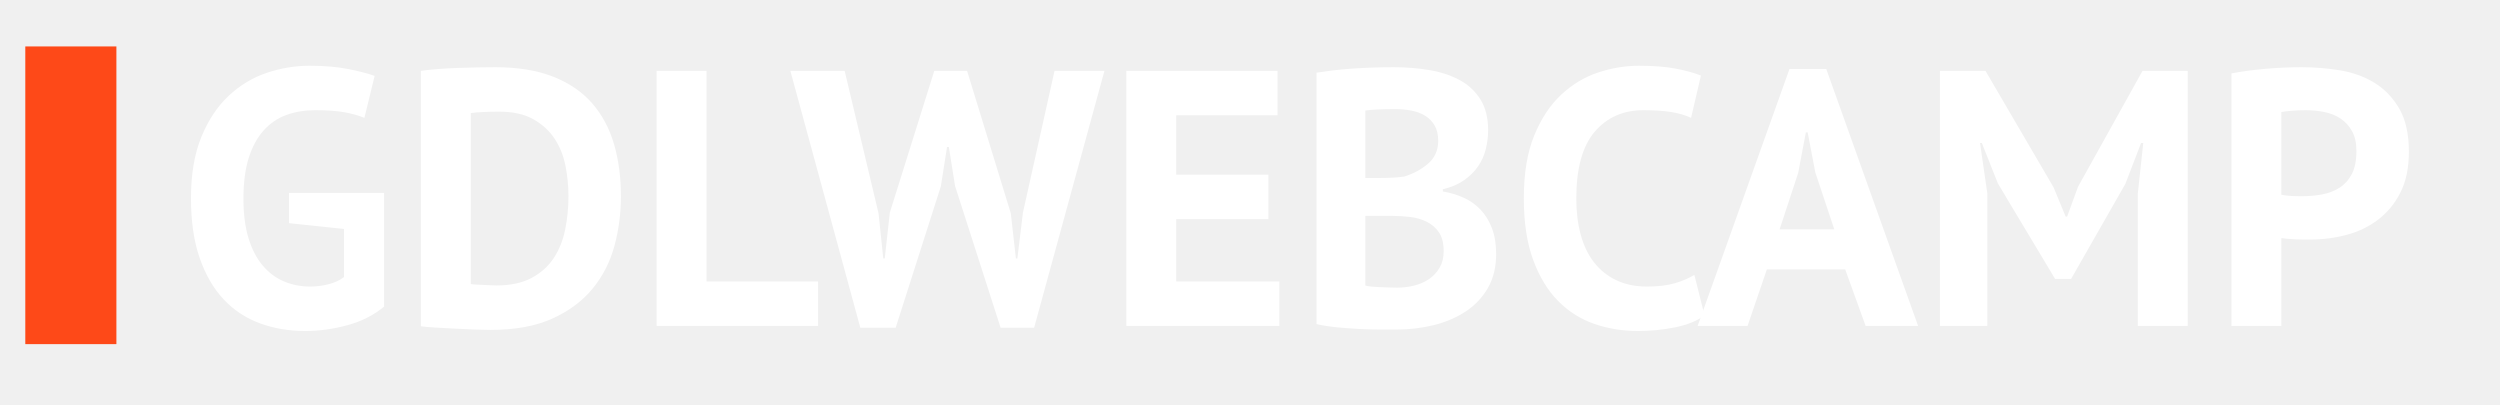
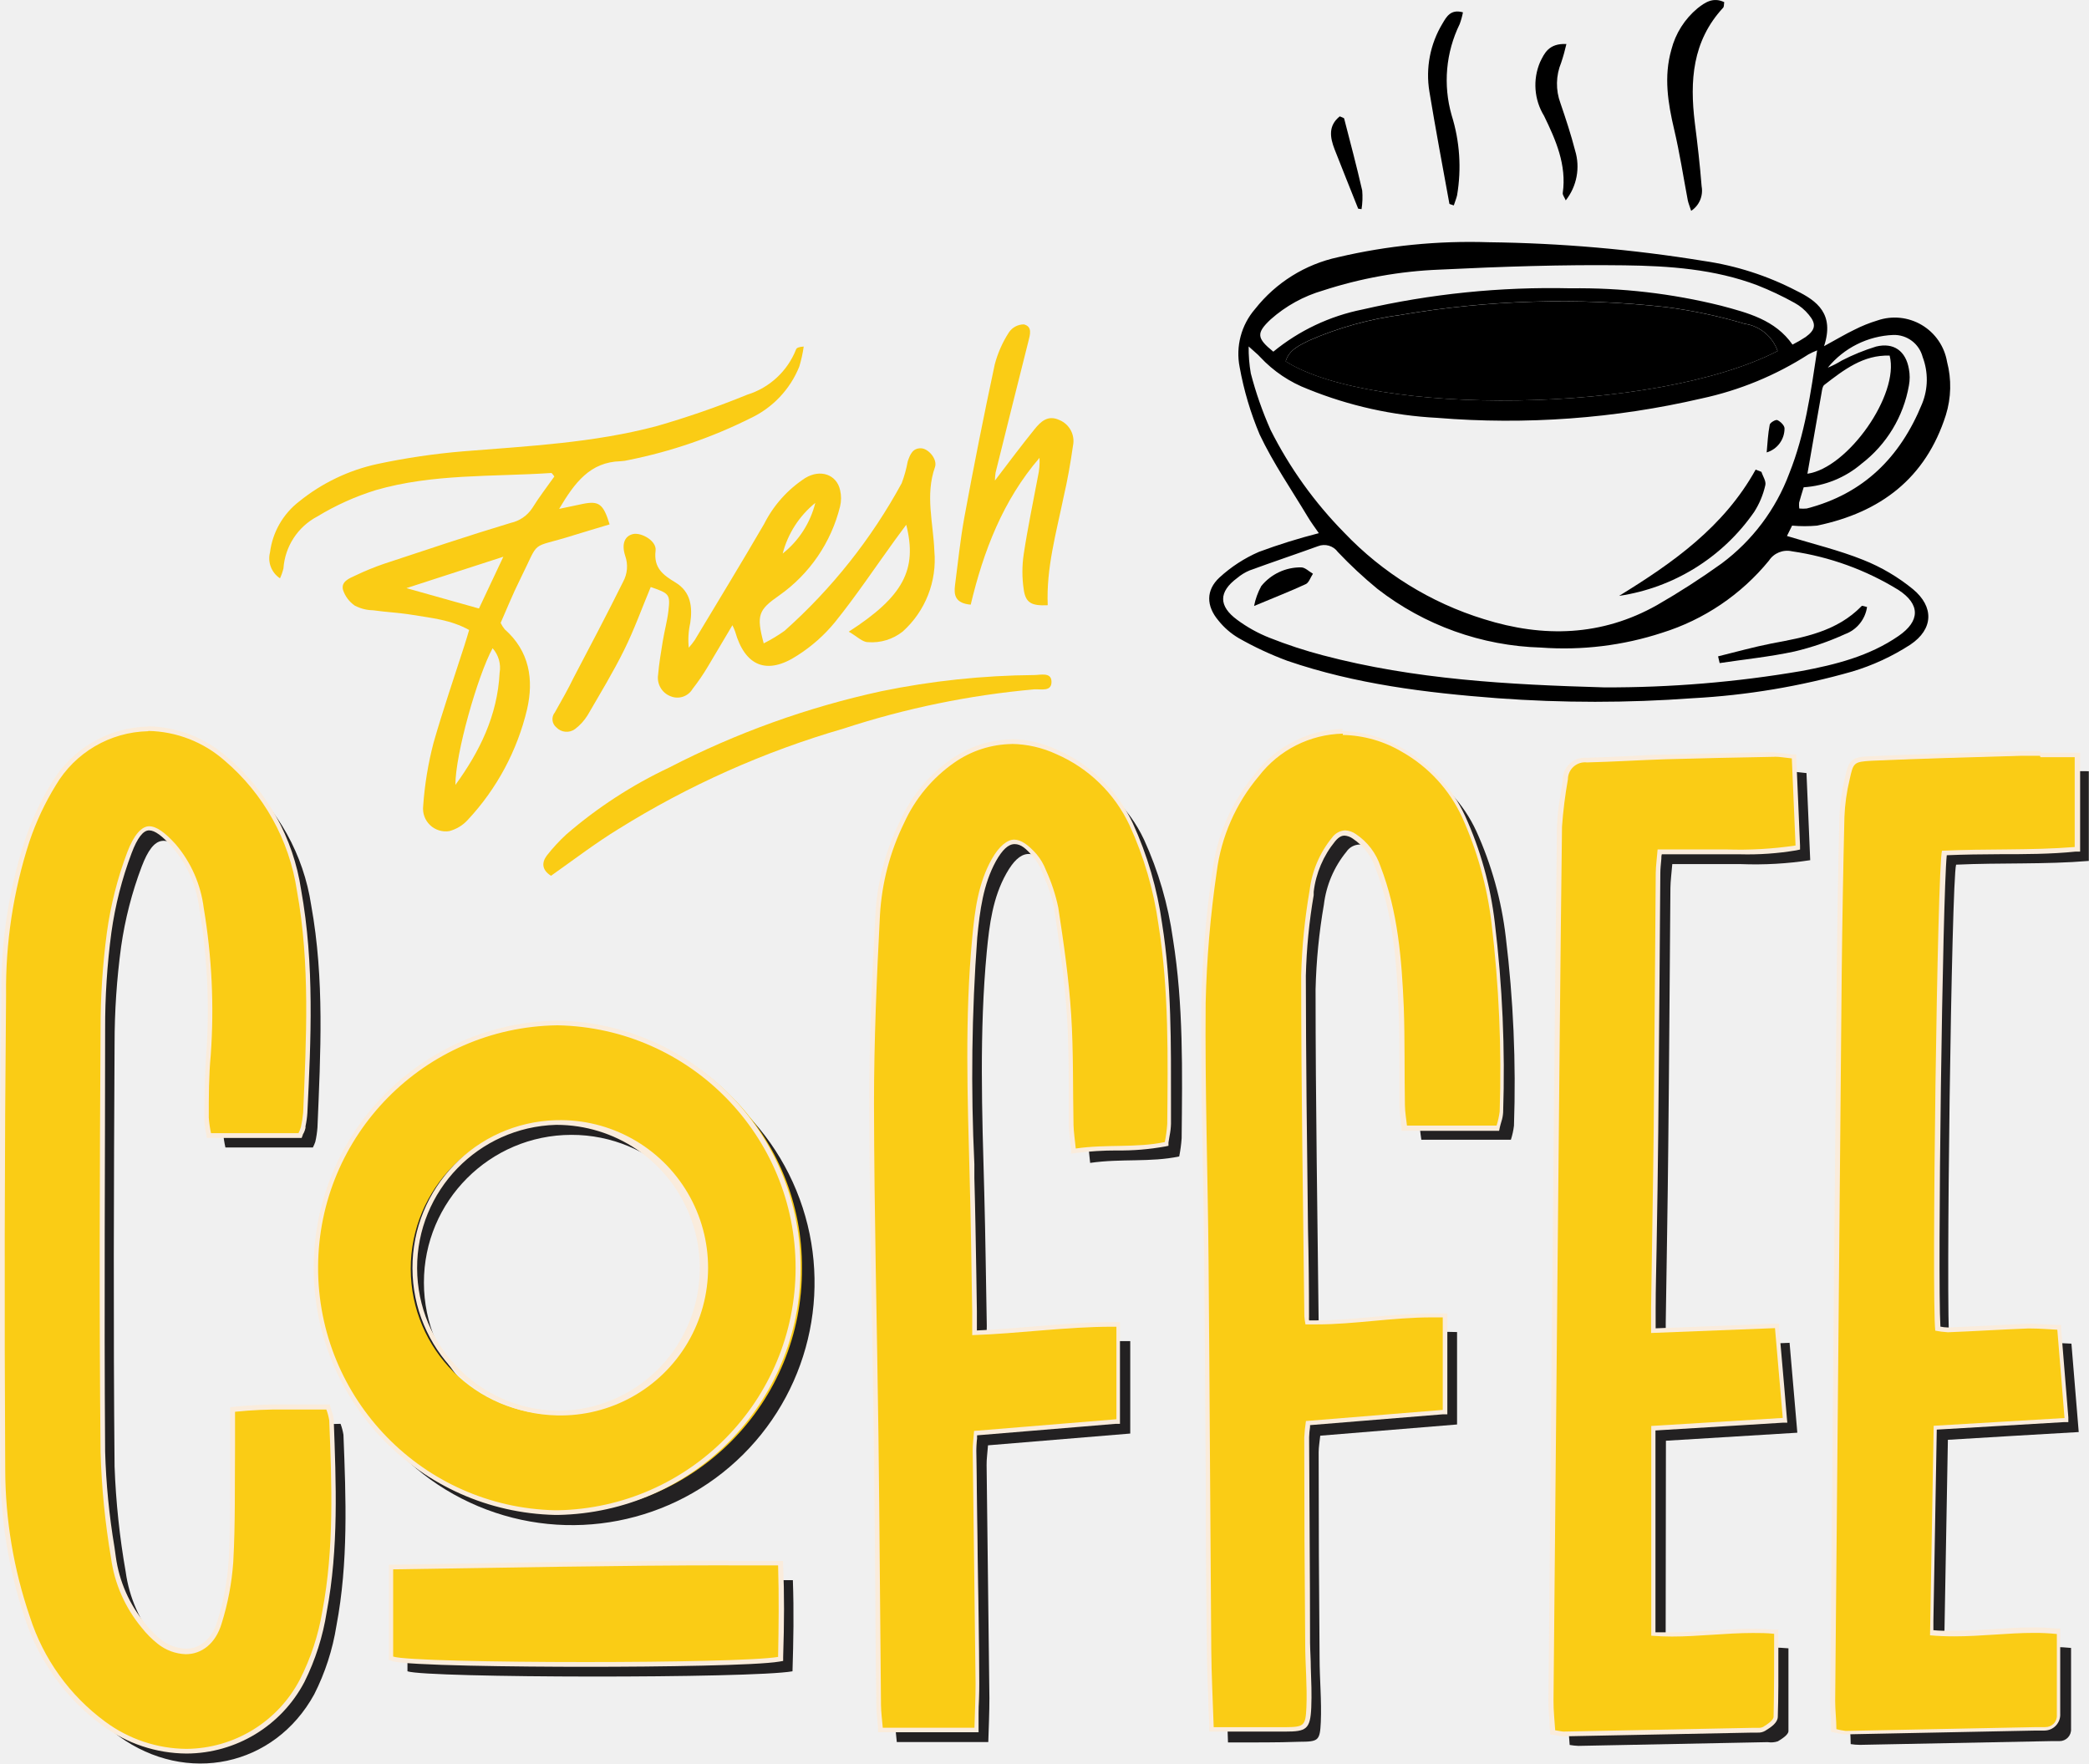
- <svg xmlns="http://www.w3.org/2000/svg" version="1.1" id="Capa_1" x="0px" y="0px" width="494px" height="80px" viewBox="0 0 494 80" enable-background="new 0 0 494 80" xml:space="preserve">
-   <rect x="35" y="14" fill="none" width="585" height="71" />
-   <g enable-background="new    ">
-     <path fill="#FFFFFF" d="M57.104,38.119h18.792v22.464c-2.016,1.682-4.428,2.905-7.236,3.673c-2.808,0.767-5.58,1.151-8.316,1.151   c-3.217,0-6.205-0.504-8.964-1.512c-2.761-1.008-5.148-2.58-7.164-4.716c-2.016-2.136-3.6-4.86-4.752-8.172   c-1.152-3.312-1.728-7.248-1.728-11.809c0-4.752,0.684-8.795,2.052-12.132c1.368-3.336,3.168-6.048,5.4-8.136   s4.74-3.601,7.524-4.536c2.783-0.937,5.616-1.404,8.496-1.404s5.411,0.216,7.596,0.648c2.184,0.432,3.924,0.889,5.22,1.368   l-2.016,8.279c-1.2-0.479-2.544-0.852-4.032-1.115c-1.488-0.264-3.384-0.396-5.688-0.396c-2.064,0-3.96,0.312-5.688,0.936   c-1.728,0.625-3.229,1.646-4.5,3.061c-1.272,1.416-2.257,3.229-2.952,5.436c-0.696,2.209-1.044,4.896-1.044,8.064   c0,3.024,0.335,5.628,1.008,7.812c0.672,2.186,1.608,3.985,2.808,5.4c1.199,1.416,2.604,2.46,4.212,3.132   c1.608,0.673,3.323,1.008,5.148,1.008c1.248,0,2.472-0.155,3.672-0.468c1.199-0.312,2.207-0.779,3.024-1.404v-9.504l-10.872-1.151   V38.119z" />
-     <path fill="#FFFFFF" d="M83.167,13.999c1.008-0.144,2.148-0.263,3.42-0.359c1.271-0.096,2.58-0.168,3.924-0.216   c1.343-0.048,2.651-0.084,3.924-0.108c1.271-0.023,2.412-0.036,3.42-0.036c4.464,0,8.28,0.624,11.448,1.872   c3.168,1.249,5.735,3,7.704,5.256c1.967,2.257,3.407,4.944,4.32,8.064c0.911,3.12,1.368,6.552,1.368,10.296   c0,3.408-0.432,6.696-1.296,9.864c-0.864,3.168-2.304,5.976-4.32,8.424c-2.016,2.447-4.668,4.416-7.956,5.903   c-3.288,1.487-7.356,2.232-12.204,2.232c-0.768,0-1.789-0.024-3.06-0.072c-1.272-0.048-2.592-0.107-3.96-0.18   c-1.368-0.072-2.676-0.144-3.924-0.216c-1.249-0.072-2.185-0.156-2.808-0.252V13.999z M98.647,22.063   c-1.056,0-2.124,0.024-3.204,0.072c-1.08,0.048-1.885,0.12-2.412,0.216v33.768c0.191,0.049,0.515,0.085,0.972,0.108   c0.456,0.024,0.947,0.048,1.476,0.072c0.528,0.024,1.032,0.048,1.512,0.071c0.479,0.025,0.839,0.036,1.08,0.036   c2.783,0,5.1-0.491,6.948-1.476c1.847-0.983,3.312-2.292,4.392-3.924s1.836-3.516,2.268-5.652c0.432-2.136,0.648-4.331,0.648-6.588   c0-1.968-0.192-3.948-0.576-5.94c-0.385-1.991-1.092-3.779-2.124-5.363c-1.033-1.584-2.437-2.881-4.212-3.889   C103.639,22.567,101.384,22.063,98.647,22.063z" />
-     <path fill="#FFFFFF" d="M161.646,64.399H129.75v-50.4h9.864v41.616h22.032V64.399z" />
-     <path fill="#FFFFFF" d="M173.599,42.151l0.936,8.928h0.288l1.008-9.071l8.784-28.009h6.48l8.64,28.152l1.008,8.928h0.288   l1.102-9.071l6.243-28.009h9.864L204.343,64.76h-6.624l-9-28.009l-1.224-7.703h-0.36l-1.224,7.775l-8.928,27.937h-6.984   l-13.824-50.761h10.728L173.599,42.151z" />
-     <path fill="#FFFFFF" d="M222.559,13.999h29.881v8.784h-20.017V34.52h18.216v8.784h-18.216v12.312h20.376v8.784h-30.24V13.999z" />
-     <path fill="#FFFFFF" d="M294.054,25.735c0,1.249-0.155,2.496-0.466,3.744c-0.311,1.249-0.823,2.389-1.539,3.42   c-0.715,1.033-1.646,1.944-2.791,2.736c-1.145,0.792-2.529,1.38-4.151,1.764v0.432c1.433,0.241,2.794,0.648,4.083,1.225   s2.412,1.368,3.367,2.376s1.707,2.231,2.256,3.672c0.55,1.439,0.825,3.145,0.825,5.112c0,2.592-0.552,4.836-1.655,6.731   c-1.105,1.896-2.582,3.445-4.429,4.645c-1.849,1.2-3.948,2.088-6.3,2.664c-2.353,0.575-4.777,0.863-7.271,0.863   c-0.817,0-1.861,0-3.133,0s-2.641-0.036-4.104-0.107c-1.465-0.072-2.952-0.181-4.465-0.324c-1.512-0.145-2.893-0.36-4.14-0.648   v-49.68c0.911-0.144,1.956-0.288,3.132-0.432c1.176-0.145,2.436-0.264,3.78-0.36c1.343-0.096,2.724-0.168,4.14-0.216   s2.82-0.072,4.213-0.072c2.351,0,4.644,0.18,6.875,0.54c2.232,0.36,4.224,0.997,5.977,1.908c1.752,0.912,3.156,2.185,4.212,3.815   C293.525,21.176,294.054,23.24,294.054,25.735z M272.958,35.167c0.671,0,1.451-0.023,2.34-0.07c0.888-0.048,1.62-0.119,2.196-0.214   c1.823-0.569,3.395-1.424,4.716-2.565c1.319-1.14,1.979-2.636,1.979-4.488c0-1.235-0.24-2.256-0.72-3.063   c-0.48-0.808-1.116-1.449-1.907-1.924c-0.793-0.475-1.693-0.807-2.701-0.997c-1.008-0.189-2.064-0.285-3.168-0.285   c-1.248,0-2.4,0.024-3.455,0.072c-1.057,0.047-1.873,0.118-2.449,0.212v13.323H272.958z M276.08,56.84   c1.179,0,2.322-0.143,3.429-0.428s2.085-0.725,2.935-1.318c0.848-0.595,1.53-1.343,2.049-2.246   c0.518-0.902,0.777-1.972,0.777-3.207c0-1.568-0.307-2.804-0.919-3.706c-0.613-0.902-1.414-1.603-2.404-2.103   c-0.989-0.499-2.097-0.82-3.321-0.963c-1.226-0.142-2.451-0.214-3.675-0.214h-5.161v13.757c0.236,0.096,0.613,0.166,1.131,0.214   c0.518,0.047,1.071,0.083,1.661,0.106c0.589,0.024,1.201,0.049,1.838,0.072S275.609,56.84,276.08,56.84z" />
-     <path fill="#FFFFFF" d="M336.821,62.336c-1.537,1.096-3.492,1.881-5.868,2.357c-2.376,0.476-4.812,0.714-7.309,0.714   c-3.023,0-5.893-0.468-8.604-1.404c-2.713-0.936-5.101-2.447-7.164-4.535c-2.064-2.088-3.708-4.8-4.932-8.137   c-1.225-3.335-1.836-7.38-1.836-12.132c0-4.943,0.684-9.083,2.052-12.42c1.368-3.336,3.144-6.023,5.328-8.063   c2.184-2.04,4.619-3.504,7.308-4.393c2.688-0.888,5.375-1.332,8.064-1.332c2.88,0,5.315,0.192,7.308,0.576   c1.991,0.385,3.636,0.841,4.933,1.368l-1.944,8.352c-1.104-0.527-2.412-0.911-3.925-1.151c-1.512-0.24-3.348-0.36-5.508-0.36   c-3.984,0-7.188,1.42-9.611,4.257c-2.425,2.839-3.637,7.239-3.637,13.203c0,2.598,0.289,4.967,0.864,7.106   c0.576,2.142,1.452,3.97,2.628,5.483c1.176,1.516,2.64,2.694,4.393,3.536c1.752,0.842,3.779,1.262,6.084,1.262   c2.16,0,3.983-0.216,5.472-0.647c1.487-0.433,2.783-0.983,3.888-1.656L336.821,62.336z" />
-     <path fill="#FFFFFF" d="M364.613,53.239h-15.48l-3.816,11.16h-9.863l18.145-50.76h7.271l18.145,50.76h-10.369L364.613,53.239z    M351.653,45.319h10.8l-3.744-11.231l-1.512-7.921h-0.36l-1.512,7.992L351.653,45.319z" />
-     <path fill="#FFFFFF" d="M422.429,38.264l1.08-10.008h-0.433l-3.096,8.063l-10.728,18.792h-3.169l-11.303-18.864l-3.168-7.991h-0.36   l1.44,9.936v26.208h-9.361v-50.4h9l13.465,23.04l2.376,5.761h0.288l2.16-5.904l12.744-22.896h8.928v50.4h-9.864V38.264z" />
-     <path fill="#FFFFFF" d="M440.932,14.503c2.016-0.383,4.235-0.684,6.66-0.899c2.423-0.216,4.835-0.324,7.235-0.324   c2.495,0,5.004,0.205,7.524,0.612c2.52,0.408,4.788,1.224,6.804,2.448c2.016,1.224,3.66,2.928,4.932,5.111   c1.271,2.185,1.908,5.029,1.908,8.532c0,3.168-0.552,5.845-1.656,8.028c-1.104,2.185-2.568,3.972-4.392,5.363   c-1.824,1.394-3.9,2.401-6.228,3.024c-2.329,0.624-4.741,0.936-7.236,0.936c-0.241,0-0.624,0-1.152,0s-1.08-0.011-1.655-0.035   c-0.576-0.024-1.142-0.06-1.692-0.108c-0.553-0.047-0.948-0.096-1.188-0.144v17.352h-9.863V14.503z M455.619,21.775   c-0.961,0-1.872,0.036-2.735,0.108c-0.864,0.071-1.561,0.156-2.089,0.252v16.344c0.191,0.048,0.479,0.097,0.864,0.144   c0.384,0.049,0.792,0.085,1.225,0.108c0.432,0.024,0.852,0.036,1.26,0.036c0.407,0,0.707,0,0.899,0c1.296,0,2.58-0.119,3.853-0.36   c1.271-0.239,2.412-0.684,3.42-1.332c1.008-0.647,1.812-1.548,2.412-2.7c0.6-1.151,0.899-2.664,0.899-4.535   c0-1.584-0.288-2.892-0.863-3.925c-0.576-1.031-1.332-1.859-2.269-2.483c-0.936-0.623-2.005-1.056-3.204-1.296   C458.091,21.896,456.867,21.775,455.619,21.775z" />
-   </g>
-   <rect x="5" y="9.175" fill="#FE4918" width="18" height="58.825" />
+ <svg xmlns="http://www.w3.org/2000/svg" id="OBJECTS" viewBox="0 0 223.53 188.67">
+   <defs>
+     <style>.cls-1{fill:#232122;}.cls-1,.cls-2,.cls-4{fill-rule:evenodd;}.cls-2{fill:#facc15;}.cls-3{fill:#faecdc;}</style>
+   </defs>
+   <path class="cls-1" d="M41.52,148.07H32.16a12,12,0,0,1-.25-1.66c0-2.23,0-4.46.21-6.68A65.91,65.91,0,0,0,31.37,124a12.87,12.87,0,0,0-3-6.81c-2.47-2.74-3.84-2.66-5.17.83A40.33,40.33,0,0,0,21,126.58,77.3,77.3,0,0,0,20.3,137c-.08,15.07-.14,30.14,0,45.21a82.55,82.55,0,0,0,1.19,11.27,14.78,14.78,0,0,0,3.28,7.45,10.43,10.43,0,0,0,1.72,1.73c2.78,2.07,5.82,1.17,6.82-2.17A28.64,28.64,0,0,0,34.52,194c.23-4.14.14-8.3.19-12.45,0-1.11,0-2.22,0-3.63,3.27-.39,6.49-.16,9.77-.28a6.23,6.23,0,0,1,.31,1.17c.27,6.83.53,13.67-.75,20.43a24.84,24.84,0,0,1-2.38,7.35c-4.26,7.75-13.68,9.69-20.88,4.49a22.56,22.56,0,0,1-8.06-11.21,49,49,0,0,1-2.58-15.76q-.17-25.38.09-50.77a51.08,51.08,0,0,1,2.5-16.45,28.71,28.71,0,0,1,2.81-6c4.25-6.63,12-7.69,18.07-2.63a22.65,22.65,0,0,1,7.73,13.9c1.43,7.89,1,15.82.67,23.76a10,10,0,0,1-.23,1.54A4.46,4.46,0,0,1,41.52,148.07Z" transform="translate(-8.04 -25.29)" />
+   <path class="cls-1" d="M139.44,211.73c-.09-3-.23-5.63-.25-8.28-.11-13.88-.17-27.76-.29-41.63-.09-9.2-.39-18.4-.31-27.59a114.44,114.44,0,0,1,1.17-13.95A19.86,19.86,0,0,1,144.27,110c4.15-4.92,9.81-5.9,15.38-2.71a15.46,15.46,0,0,1,6.36,6.93,38.11,38.11,0,0,1,3.15,11.31,130,130,0,0,1,.88,20.21,7.83,7.83,0,0,1-.33,1.5h-9.58a21.73,21.73,0,0,1-.23-2.19c-.05-3.49,0-7-.12-10.46-.21-5.12-.61-10.22-2.48-15.07a6.73,6.73,0,0,0-2.65-3.47,1.73,1.73,0,0,0-2.54.38,11,11,0,0,0-2.41,5.66,61.5,61.5,0,0,0-.89,9.07c0,12.16.21,24.33.34,36.5a8.34,8.34,0,0,0,.12.86c4.82.2,9.63-.88,14.68-.7v9.89l-14.64,1.2c-.06.63-.17,1.2-.17,1.77q0,11,.1,22c0,2.29.23,4.59.13,6.88-.09,2-.27,2.09-2.28,2.1C144.64,211.75,142.2,211.73,139.44,211.73Z" transform="translate(-8.04 -25.29)" />
+   <path class="cls-1" d="M113.6,169.69c5.25-.18,10.23-.95,15.38-.9v9.89l-15.22,1.26c-.06.83-.16,1.48-.15,2.12.09,8.32.21,16.62.3,24.94,0,1.53-.07,3.06-.12,4.69H104c-.07-.83-.19-1.62-.19-2.41-.1-9.57-.16-19.14-.28-28.72-.15-11.87-.45-23.74-.48-35.61,0-6.75.29-13.5.65-20.24a25.58,25.58,0,0,1,2.59-9.84,15.9,15.9,0,0,1,5.34-6.43,10.74,10.74,0,0,1,11-.91,15.46,15.46,0,0,1,7.82,7.59,38.36,38.36,0,0,1,3.1,10.64c1.13,7.07,1,14.2.93,21.33a15.89,15.89,0,0,1-.26,1.94c-3.08.65-6.2.21-9.53.69-.09-1-.21-1.75-.23-2.52-.09-3.94,0-7.88-.25-11.8s-.81-7.66-1.38-11.46a20.16,20.16,0,0,0-1.32-4,6.06,6.06,0,0,0-1-1.71c-1.91-2.24-3.32-2.08-4.78.51s-1.82,5.47-2.1,8.36c-.81,8.59-.51,17.19-.27,25.8.13,4.75.18,9.5.27,14.25C113.61,167.94,113.6,168.74,113.6,169.69Z" transform="translate(-8.04 -25.29)" />
+   <path class="cls-1" d="M186.27,201.86c4.41.36,8.75-.58,13.14-.2,0,3.11,0,6,0,8.86,0,.38-.68.82-1.13,1.09a2.28,2.28,0,0,1-1.09.09q-10.12.21-20.25.4A7.13,7.13,0,0,1,176,212c-.06-1-.19-2.1-.19-3.18q.22-25.15.48-50.31c.13-14.39.25-28.79.44-43.18a48.52,48.52,0,0,1,.62-5.06,1.83,1.83,0,0,1,2.05-1.82c2.82-.08,5.64-.26,8.45-.34q5.79-.16,11.58-.27c.57,0,1.15.1,1.91.17.13,3.11.26,6.11.4,9.32a39,39,0,0,1-7.4.42c-2.37,0-4.74,0-7.36,0-.08,1-.19,1.77-.2,2.55-.08,9.2-.13,18.4-.23,27.61-.06,6.3-.18,12.61-.27,18.92,0,.79,0,1.59,0,2.67l13.25-.53c.29,3.3.55,6.3.83,9.62l-14.06.86Z" transform="translate(-8.04 -25.29)" />
+   <path class="cls-1" d="M206.07,211.91c0-1-.13-2-.12-2.95q.35-39,.7-77.93.07-8.34.29-16.69a21.11,21.11,0,0,1,.55-4c.4-1.81.45-1.9,2.36-2,5.34-.23,10.68-.38,16-.53,1.83-.06,3.66,0,5.7,0v9.6c-4.67.39-9.47.18-14.2.4-.49,1.65-1.12,47.83-.71,51.36a9.06,9.06,0,0,0,1.41.17c2.82-.12,5.63-.3,8.45-.4,1,0,2,.07,3.19.12.27,3.21.51,6.21.78,9.46-4.75.27-9.23.54-14,.83-.14,7.48-.27,14.91-.4,22.41,4.72.45,9.13-.58,13.58-.14,0,3.06,0,5.86,0,8.66a1.23,1.23,0,0,1-1.24,1.31l-.89,0-20.47.4A6.78,6.78,0,0,1,206.07,211.91Z" transform="translate(-8.04 -25.29)" />
+   <path class="cls-1" d="M69.3,136.58a25.95,25.95,0,1,1-26,25.79A26,26,0,0,1,69.3,136.58ZM85,162.47A15.8,15.8,0,1,0,69.2,178.32,15.75,15.75,0,0,0,85,162.47Z" transform="translate(-8.04 -25.29)" />
+   <path class="cls-1" d="M92.84,204.12c-4.43.78-39.13.72-41.2,0v-9.34c13.76-.19,27.35-.51,41.24-.41C93,197.74,92.94,200.88,92.84,204.12Z" transform="translate(-8.04 -25.29)" />
+   <path class="cls-2" d="M28,212.67a15.11,15.11,0,0,1-8.85-2.95A22.85,22.85,0,0,1,11,198.38a49.28,49.28,0,0,1-2.6-15.83c-.1-16.33-.07-33.42.09-50.78A50.39,50.39,0,0,1,11,115.25a28.84,28.84,0,0,1,2.83-6.08,12.07,12.07,0,0,1,10.12-5.92,13,13,0,0,1,8.33,3.23,22.83,22.83,0,0,1,7.81,14c1.44,7.95,1.05,16,.67,23.82a9.13,9.13,0,0,1-.2,1.39l0,.18a2.15,2.15,0,0,1-.18.48l-.16.39H30.41l0-.21c0-.24-.08-.44-.12-.64a5.28,5.28,0,0,1-.13-1.07l0-1.31c0-1.77.05-3.59.19-5.38a66.15,66.15,0,0,0-.75-15.69,12.54,12.54,0,0,0-3-6.69c-1.14-1.26-2-1.85-2.65-1.85s-1.43.83-2.11,2.6a40.09,40.09,0,0,0-2.17,8.53,77.08,77.08,0,0,0-.67,10.4c-.08,13.63-.15,29.48,0,45.2a74.92,74.92,0,0,0,1,10.26l.15,1a14.51,14.51,0,0,0,3.22,7.32,10.32,10.32,0,0,0,1.68,1.69A4.87,4.87,0,0,0,27.92,202c1.67,0,3-1.16,3.59-3.1a27.47,27.47,0,0,0,1.22-6.47c.17-3,.17-6,.17-8.9,0-1.18,0-2.36,0-3.54,0-.75,0-1.49,0-2.33v-1.52l.22,0a47.08,47.08,0,0,1,5.42-.24h1.8c.86,0,1.71,0,2.57,0h.2l0,.19c0,.16.09.31.14.44a2.92,2.92,0,0,1,.18.78c.27,6.74.54,13.7-.75,20.49a25.64,25.64,0,0,1-2.41,7.43A14.06,14.06,0,0,1,28,212.67Z" transform="translate(-8.04 -25.29)" />
+   <path class="cls-3" d="M23.91,103.5a12.71,12.71,0,0,1,8.17,3.18,22.67,22.67,0,0,1,7.73,13.9c1.43,7.88,1,15.82.67,23.76a12,12,0,0,1-.24,1.54,3.87,3.87,0,0,1-.26.66H30.62a11.91,11.91,0,0,1-.24-1.67c0-2.22,0-4.46.21-6.68a66.35,66.35,0,0,0-.75-15.74,13,13,0,0,0-3-6.82c-1.15-1.27-2.06-1.93-2.84-1.93s-1.63.89-2.34,2.77a39.58,39.58,0,0,0-2.18,8.58,77.3,77.3,0,0,0-.68,10.43c-.09,15.06-.15,30.13,0,45.2A82.36,82.36,0,0,0,19.92,192a14.78,14.78,0,0,0,3.28,7.45,10.43,10.43,0,0,0,1.72,1.73,5.08,5.08,0,0,0,3,1.11c1.71,0,3.19-1.14,3.83-3.27A28.7,28.7,0,0,0,33,192.43c.23-4.14.15-8.3.19-12.45,0-1.11,0-2.21,0-3.63a46.49,46.49,0,0,1,5.39-.24h1.81c.86,0,1.71,0,2.57,0a6,6,0,0,1,.31,1.16c.27,6.83.54,13.68-.74,20.43A25.19,25.19,0,0,1,40.13,205,13.82,13.82,0,0,1,28,212.42a14.78,14.78,0,0,1-8.7-2.91,22.39,22.39,0,0,1-8.06-11.21A48.92,48.92,0,0,1,8.6,182.55q-.15-25.4.09-50.78a51.07,51.07,0,0,1,2.5-16.44,29.31,29.31,0,0,1,2.81-6,11.76,11.76,0,0,1,9.91-5.8m0-.5h0a12.3,12.3,0,0,0-10.33,6,29.55,29.55,0,0,0-2.86,6.13,51,51,0,0,0-2.53,16.61C8,149.13,8,166.22,8.1,182.55a49.73,49.73,0,0,0,2.61,15.91A23.08,23.08,0,0,0,19,209.92a15.29,15.29,0,0,0,9,3,14.3,14.3,0,0,0,12.61-7.65A25.7,25.7,0,0,0,43,197.76c1.29-6.81,1-13.79.75-20.54a3.25,3.25,0,0,0-.19-.85,3.62,3.62,0,0,1-.14-.43l-.1-.37h-.4c-.9,0-1.79,0-2.55,0H38.56a47.59,47.59,0,0,0-5.45.24l-.44.06v1.74c0,.84,0,1.58,0,2.33,0,1.17,0,2.35,0,3.53,0,2.92,0,5.94-.17,8.9a27.48,27.48,0,0,1-1.21,6.41c-.55,1.83-1.8,2.92-3.35,2.92a4.61,4.61,0,0,1-2.7-1,9.45,9.45,0,0,1-1.63-1.65,14.23,14.23,0,0,1-3.18-7.2l-.14-1a74.8,74.8,0,0,1-1-10.23c-.12-15.71,0-31.57,0-45.2a76.34,76.34,0,0,1,.67-10.36,39.63,39.63,0,0,1,2.16-8.48c.62-1.64,1.24-2.44,1.87-2.44s1.39.58,2.47,1.77a12.31,12.31,0,0,1,2.9,6.56,65.65,65.65,0,0,1,.75,15.63c-.14,1.8-.17,3.63-.19,5.4l0,1.3A5.13,5.13,0,0,0,30,146c0,.19.07.39.11.62l.06.43H40.32l.12-.32c0-.07.07-.15.1-.21a2.3,2.3,0,0,0,.19-.54l0-.18a9.47,9.47,0,0,0,.2-1.43c.38-7.81.77-15.9-.67-23.87a23.07,23.07,0,0,0-7.9-14.2A13.23,13.23,0,0,0,23.91,103Z" transform="translate(-8.04 -25.29)" />
+   <path class="cls-2" d="M137.67,210.44v-.24c0-1-.07-1.91-.1-2.82-.07-1.89-.14-3.68-.16-5.47q-.08-9.28-.12-18.58-.08-11.52-.17-23c0-3.38-.09-6.76-.15-10.14-.1-5.72-.21-11.64-.16-17.46a115.14,115.14,0,0,1,1.18-14,19.9,19.9,0,0,1,4.57-10.39,11.9,11.9,0,0,1,9.16-4.64,13.1,13.1,0,0,1,6.52,1.87,15.6,15.6,0,0,1,6.47,7A38.19,38.19,0,0,1,167.88,124a133.34,133.34,0,0,1,.88,20.25,3.93,3.93,0,0,1-.18,1c-.05.18-.11.37-.16.59l0,.2h-10l0-.22c0-.2,0-.4-.07-.61a13.54,13.54,0,0,1-.15-1.61c0-1.3,0-2.59,0-3.89,0-2.15,0-4.38-.09-6.57-.21-4.87-.56-10-2.47-15a6.49,6.49,0,0,0-2.55-3.35,2,2,0,0,0-1-.35,1.62,1.62,0,0,0-1.2.68,10.81,10.81,0,0,0-2.36,5.54l0,.38a59.62,59.62,0,0,0-.84,8.65c0,9,.12,18.16.23,27q.06,4.74.11,9.48a2.9,2.9,0,0,0,.06.43c0,.05,0,.12,0,.19l1,0c2,0,4-.19,6-.37s4.14-.38,6.27-.38l1.19,0h.24v10.37L148,177.62c0,.14,0,.28-.05.41a9.1,9.1,0,0,0-.1,1.13c0,7.35.05,14.69.1,22,0,.88,0,1.76.08,2.64.06,1.39.11,2.84.05,4.25-.1,2.18-.41,2.33-2.53,2.35h-7.88Z" transform="translate(-8.04 -25.29)" />
+   <path class="cls-3" d="M151.71,103.93a12.88,12.88,0,0,1,6.4,1.84,15.45,15.45,0,0,1,6.37,6.94,38.65,38.65,0,0,1,3.15,11.3,132.6,132.6,0,0,1,.88,20.22,9.1,9.1,0,0,1-.33,1.5h-9.59c-.07-.65-.21-1.42-.22-2.2-.06-3.48,0-7-.12-10.46-.22-5.11-.62-10.22-2.49-15.07a6.67,6.67,0,0,0-2.65-3.47,2.16,2.16,0,0,0-1.14-.39,1.83,1.83,0,0,0-1.39.77,11,11,0,0,0-2.41,5.67,62.91,62.91,0,0,0-.9,9.06c0,12.17.21,24.34.34,36.5a7.66,7.66,0,0,0,.12.86c.42,0,.83,0,1.25,0,4,0,8.07-.75,12.26-.75l1.18,0v9.9l-14.64,1.19a17.13,17.13,0,0,0-.18,1.77q0,11,.1,22c0,2.3.23,4.6.13,6.88-.09,2-.27,2.09-2.28,2.11h-7.64c-.1-3-.24-5.63-.26-8.28-.11-13.87-.17-27.75-.29-41.63-.08-9.19-.39-18.39-.31-27.59a114.79,114.79,0,0,1,1.18-14,19.77,19.77,0,0,1,4.51-10.26,11.66,11.66,0,0,1,9-4.55m0-.5a12.13,12.13,0,0,0-9.35,4.73,20.2,20.2,0,0,0-4.63,10.52,117.53,117.53,0,0,0-1.18,14c-.05,5.83.06,11.75.16,17.48.06,3.32.12,6.75.15,10.12q.1,11.49.17,23,0,9.33.12,18.65c0,1.8.09,3.59.16,5.49,0,.91.07,1.84.1,2.81v.48h8.13c2.23,0,2.68-.23,2.78-2.58.06-1.43,0-2.88-.05-4.28,0-.87-.07-1.76-.08-2.63,0-7.45-.08-15-.1-22a8.81,8.81,0,0,1,.1-1.1l0-.2,5.75-.47,8.48-.69.46,0V165.82l-.48,0-1.2,0c-2.14,0-4.25.19-6.3.38s-4,.37-6,.37l-.82,0a2.38,2.38,0,0,1,0-.37q0-4.72-.11-9.45c-.11-8.87-.22-18-.23-27.05a59.48,59.48,0,0,1,.84-8.63l0-.36a10.47,10.47,0,0,1,2.3-5.41c.45-.54.79-.6,1-.6a1.73,1.73,0,0,1,.88.32,6.19,6.19,0,0,1,2.45,3.22c1.89,4.91,2.24,10.06,2.45,14.91.09,2.19.09,4.41.09,6.57,0,1.29,0,2.59,0,3.88a13.67,13.67,0,0,0,.15,1.64c0,.21,0,.41.08.6l0,.45h10.44l.08-.39c.05-.22.11-.41.16-.59a3.81,3.81,0,0,0,.19-1,132.67,132.67,0,0,0-.89-20.29,38.37,38.37,0,0,0-3.19-11.45,16.06,16.06,0,0,0-6.57-7.15,13.31,13.31,0,0,0-6.65-1.91Z" transform="translate(-8.04 -25.29)" />
+   <path class="cls-2" d="M102.22,210.41l0-.23c0-.27,0-.54-.07-.8-.06-.56-.11-1.09-.12-1.63q-.06-5.72-.1-11.44-.07-8.64-.17-17.28-.09-6.41-.2-12.82c-.13-7.47-.27-15.2-.28-22.8,0-6.43.25-12.74.64-20.25a26,26,0,0,1,2.62-9.94A16,16,0,0,1,110,106.7a11.18,11.18,0,0,1,6.32-2.06,12.07,12.07,0,0,1,4.92,1.12,15.83,15.83,0,0,1,7.94,7.72,38,38,0,0,1,3.12,10.7c1,6.39,1,12.93.95,19.24v2.13a7.31,7.31,0,0,1-.15,1.25c0,.22-.08.46-.11.73l0,.17-.17,0a26.56,26.56,0,0,1-5.14.42,35.25,35.25,0,0,0-4.41.27l-.26,0,0-.26c0-.33-.07-.63-.1-.91-.07-.6-.12-1.11-.14-1.63,0-1.32,0-2.64,0-3.95,0-2.58,0-5.24-.21-7.84-.26-3.88-.82-7.78-1.37-11.44a14.89,14.89,0,0,0-1-3.2l-.29-.75a6.17,6.17,0,0,0-1-1.64c-.85-1-1.57-1.47-2.21-1.47s-1.43.64-2.17,1.94c-1.42,2.53-1.79,5.35-2.06,8.26a199.23,199.23,0,0,0-.32,24.29l0,1.48c.09,3.42.15,6.84.21,10.25l.06,4c0,.54,0,1.07,0,1.65v.65c2.14-.09,4.26-.26,6.31-.43,2.74-.23,5.57-.47,8.4-.47h.68v10.37l-15.25,1.26c0,.2,0,.39,0,.57,0,.48-.08.9-.08,1.31.05,3.72.09,7.43.14,11.14q.09,6.9.17,13.8c0,1,0,2.07-.07,3.16,0,.51,0,1,0,1.54v.25Z" transform="translate(-8.04 -25.29)" />
+   <path class="cls-3" d="M116.27,104.89a11.75,11.75,0,0,1,4.82,1.1,15.44,15.44,0,0,1,7.81,7.59,38.12,38.12,0,0,1,3.1,10.64c1.13,7.08,1,14.21.94,21.33a15.4,15.4,0,0,1-.26,1.94c-3.09.65-6.21.21-9.53.69-.1-1-.22-1.74-.24-2.52-.08-3.93,0-7.88-.25-11.79s-.8-7.66-1.38-11.47a18.94,18.94,0,0,0-1.32-4,6,6,0,0,0-1-1.71c-.89-1-1.67-1.56-2.4-1.56s-1.61.69-2.39,2.07c-1.46,2.59-1.82,5.48-2.09,8.36-.82,8.59-.51,17.2-.28,25.8.13,4.75.19,9.5.27,14.25,0,.8,0,1.6,0,2.54,5.11-.17,10-.9,15-.9h.43v9.9l-15.23,1.25c-.06.84-.16,1.48-.15,2.13.1,8.31.22,16.62.31,24.93,0,1.53-.08,3.06-.12,4.7h-9.81c-.07-.84-.18-1.62-.19-2.41-.1-9.58-.15-19.15-.27-28.72-.15-11.88-.46-23.75-.48-35.62,0-6.75.29-13.5.64-20.23a25.76,25.76,0,0,1,2.59-9.85,15.85,15.85,0,0,1,5.35-6.43,11,11,0,0,1,6.18-2m0-.5a11.49,11.49,0,0,0-6.46,2.1,16.23,16.23,0,0,0-5.51,6.63,25.87,25.87,0,0,0-2.64,10c-.4,7.51-.67,13.83-.65,20.26,0,7.6.15,15.33.28,22.8q.1,6.4.2,12.82c.07,5.76.12,11.61.17,17.27,0,3.82.06,7.63.1,11.45,0,.56.06,1.09.12,1.66,0,.26.05.52.07.79l0,.46h10.75l0-.49c0-.52,0-1,0-1.54,0-1.09.08-2.12.07-3.17,0-4.65-.11-9.28-.17-13.92q-.08-5.52-.14-11c0-.4,0-.81.08-1.28l0-.37,11-.91,3.83-.32.46,0V166.76H127c-2.84,0-5.68.24-8.43.47-2,.16-4,.33-6,.42v-.38c0-.58,0-1.12,0-1.66l-.06-4c-.06-3.37-.11-6.86-.21-10.28l0-1.48a200.7,200.7,0,0,1,.31-24.26c.28-2.89.64-5.68,2-8.16.69-1.22,1.32-1.82,2-1.82s1.23.47,2,1.39a5.71,5.71,0,0,1,.93,1.56c.09.25.19.5.29.75a14.31,14.31,0,0,1,1,3.14c.55,3.66,1.11,7.56,1.37,11.43.18,2.59.19,5.25.21,7.82,0,1.32,0,2.64,0,3.95,0,.54.08,1.08.14,1.66,0,.28.07.58.1.9l0,.52.52-.07a34.66,34.66,0,0,1,4.38-.27,26.77,26.77,0,0,0,5.18-.43l.34-.07,0-.35q.06-.39.12-.72a7.41,7.41,0,0,0,.15-1.29v-2.12c0-6.33.07-12.88-.95-19.28a38.48,38.48,0,0,0-3.15-10.78,16,16,0,0,0-8.06-7.83,12.24,12.24,0,0,0-5-1.15Z" transform="translate(-8.04 -25.29)" />
+   <path class="cls-2" d="M175.34,210.82a2.81,2.81,0,0,1-.5-.07l-.45-.08-.19,0,0-.2c0-.32,0-.66-.07-1-.06-.72-.12-1.46-.11-2.2q.18-20.87.39-41.74l.17-18.39q.16-16.69.35-33.37a24.26,24.26,0,0,1,.37-3.32c.09-.59.19-1.18.26-1.77a2.07,2.07,0,0,1,2.29-2c1.51,0,3-.11,4.51-.18,1.32-.06,2.63-.12,3.94-.16,3.86-.11,7.72-.19,11.58-.27h0a9.72,9.72,0,0,1,1.23.1l.69.08.22,0,.42,9.75-.21,0a30.74,30.74,0,0,1-6,.42h-1.47l-2.76,0h-4.38c0,.24,0,.48-.06.7-.06.58-.11,1.09-.12,1.6l-.09,11.75q-.06,7.94-.13,15.85c0,4.17-.11,8.34-.18,12.51,0,2.14-.07,4.28-.1,6.41,0,.54,0,1.07,0,1.68v.73l13.23-.52.88,10.11-14.09.86v22c.61,0,1.25.07,2,.07,1.44,0,2.91-.1,4.33-.19s2.89-.19,4.35-.19c.82,0,1.57,0,2.29.09l.23,0v2.44c0,2.3,0,4.48-.06,6.66,0,.49-.64.93-1.24,1.3a1.27,1.27,0,0,1-.66.14h-.52l-20.29.4Z" transform="translate(-8.04 -25.29)" />
+   <path class="cls-3" d="M197.94,106.26c.55,0,1.11.11,1.83.18.13,3.1.26,6.11.4,9.32a40.7,40.7,0,0,1-7.4.42l-2.75,0h-4.61c-.08,1-.19,1.77-.2,2.54-.08,9.21-.13,18.41-.22,27.61-.07,6.31-.19,12.61-.28,18.92,0,.8,0,1.6,0,2.67l13.26-.52c.28,3.3.54,6.29.83,9.61l-14.07.86v22.44c.73.06,1.47.09,2.2.09,2.9,0,5.78-.38,8.68-.38.75,0,1.51,0,2.27.09,0,3.12,0,6-.06,8.86,0,.39-.67.82-1.12,1.1a1.12,1.12,0,0,1-.53.1h-.57l-20.24.4h0c-.21,0-.43-.07-.91-.14-.06-1-.19-2.11-.18-3.18q.23-25.16.47-50.31c.14-14.4.26-28.8.44-43.19a48.55,48.55,0,0,1,.63-5.06,1.83,1.83,0,0,1,2.05-1.82c2.82-.07,5.63-.25,8.45-.34,3.85-.11,7.71-.19,11.57-.26h.08m0-.5h-.09c-4.67.08-8.24.17-11.58.26-1.32,0-2.64.1-4,.16-1.47.07-3,.14-4.48.18a2.34,2.34,0,0,0-2.54,2.27c-.07.58-.16,1.17-.26,1.74a25,25,0,0,0-.37,3.36c-.14,11.15-.25,22.48-.35,33.44l-.09,9.75-.08,8.08q-.19,21.12-.39,42.23c0,.76.05,1.51.11,2.23,0,.33,0,.66.07,1l0,.4.4.06.44.08a2.76,2.76,0,0,0,.54.07l20.27-.4h.56a1.45,1.45,0,0,0,.78-.18c.7-.42,1.35-.89,1.37-1.5.07-2.19.07-4.37.06-6.67v-2.67l-.46,0c-.73-.06-1.48-.09-2.31-.09-1.46,0-2.94.1-4.37.19s-2.88.19-4.31.19c-.6,0-1.16,0-1.7,0V178.35l9.06-.55,4.54-.28.51,0-.05-.51-.29-3.44-.54-6.18,0-.47-.47,0-12.74.5v-.47c0-.61,0-1.14,0-1.67,0-2.15.07-4.29.1-6.43.07-4.1.14-8.33.18-12.49q.07-7.93.13-15.85l.09-11.76c0-.5.06-1,.11-1.57,0-.16,0-.32.05-.48H190l2.76,0h1.47a31.24,31.24,0,0,0,6-.42l.42-.09,0-.42-.19-4.49-.21-4.84,0-.43-.43,0-.69-.08a9.88,9.88,0,0,0-1.19-.1Z" transform="translate(-8.04 -25.29)" />
+   <path class="cls-2" d="M205.48,210.82a2.46,2.46,0,0,1-.52-.09l-.47-.11-.19,0v-.19c0-.34,0-.67,0-1,0-.68-.08-1.33-.08-2q.34-39,.7-77.92c.06-6,.15-11.41.29-16.7a22,22,0,0,1,.56-4c.43-2,.6-2.09,2.6-2.18,5.52-.24,11.1-.39,16-.53.68,0,1.36,0,2,0l3.91,0v10.09h-.23c-2.71.23-5.49.25-8.19.28-1.91,0-3.89,0-5.83.12-.48,3.39-1.06,46.2-.68,50.89l.24,0a4.7,4.7,0,0,0,.84.1c1.39-.05,2.69-.12,4-.18,1.51-.08,3-.16,4.54-.22h.42c.55,0,1.11,0,1.7.07l1.09.06h.22l.81,9.92-14.05.84-.39,21.95c.74.06,1.51.09,2.35.09,1.46,0,2.91-.09,4.32-.18s2.8-.19,4.19-.19a24.16,24.16,0,0,1,2.49.12l.22,0v2.68c0,2.14,0,4.18,0,6.21a1.47,1.47,0,0,1-1.47,1.55h-.12c-.26,0-.52,0-.78,0l-20.47.41Z" transform="translate(-8.04 -25.29)" />
+   <path class="cls-3" d="M226.38,106.31l3.66,0v9.61c-4.68.38-9.48.17-14.2.4-.5,1.64-1.12,47.82-.72,51.35a9.33,9.33,0,0,0,1.32.17h.1c2.81-.11,5.63-.29,8.45-.4h.41c.88,0,1.77.08,2.78.13.26,3.21.51,6.2.77,9.45l-14,.83c-.13,7.49-.26,14.91-.39,22.42.87.08,1.74.11,2.6.11,2.91,0,5.72-.37,8.51-.37a22.51,22.51,0,0,1,2.46.12c0,3,0,5.86,0,8.66a1.21,1.21,0,0,1-1.24,1.3c-.29,0-.59,0-.88,0l-20.47.41h0a7.88,7.88,0,0,1-1-.19c0-1-.13-2-.13-3q.34-39,.7-77.92.09-8.35.29-16.7a20.44,20.44,0,0,1,.56-4c.39-1.8.44-1.89,2.36-2,5.33-.23,10.67-.38,16-.53.68,0,1.36,0,2,0m0-.5c-.69,0-1.38,0-2.06,0-4.93.14-10.53.3-16,.54-2.11.09-2.37.31-2.82,2.37a21.46,21.46,0,0,0-.57,4c-.14,5.28-.23,10.75-.29,16.7q-.36,39-.7,77.93c0,.66,0,1.31.08,2,0,.32,0,.64,0,1l0,.39.38.08.46.1a2.28,2.28,0,0,0,.59.1l20.49-.41c.27,0,.54,0,.81,0h.1a1.7,1.7,0,0,0,1.7-1.8c0-2,0-4.05,0-6.18v-2.94l-.45,0a24.42,24.42,0,0,0-2.51-.12c-1.4,0-2.83.1-4.21.19s-2.85.18-4.3.18c-.74,0-1.43,0-2.1-.07l0-1,.36-20.46,13.57-.8.51,0,0-.51-.48-5.88-.29-3.57,0-.44-.44,0-1.08-.06c-.6,0-1.16-.07-1.72-.07H225c-1.52.06-3,.14-4.56.22l-3.89.18h-.08a4.46,4.46,0,0,1-.8-.09h0c-.32-5.36.23-46,.68-50.44,1.86-.08,3.76-.1,5.6-.11,2.7,0,5.5,0,8.21-.28l.46,0V105.83h-4.16Z" transform="translate(-8.04 -25.29)" />
+   <path class="cls-2" d="M67.44,187.18a26.2,26.2,0,0,1,.17-52.39h.16a26.18,26.18,0,0,1,18.57,7.85,25.73,25.73,0,0,1,7.51,18.41A26,26,0,0,1,67.7,187.18Zm.11-41.74a15.6,15.6,0,1,0,.08,0v-.25Z" transform="translate(-8.04 -25.29)" />
+   <path class="cls-3" d="M67.61,135h.15a25.95,25.95,0,0,1-.06,51.89h-.26A25.95,25.95,0,0,1,67.61,135m0,41.74a15.8,15.8,0,1,0,0-31.59h-.09a15.8,15.8,0,0,0,.12,31.59m0-42.24h0a26.45,26.45,0,0,0-.18,52.89h.27a26.45,26.45,0,0,0,.07-52.89Zm0,41.74a15.3,15.3,0,0,1-.11-30.59h.08a15.33,15.33,0,0,1,10.86,26.13,15.16,15.16,0,0,1-10.83,4.46Z" transform="translate(-8.04 -25.29)" />
+   <path class="cls-2" d="M70.71,203.39c-9.47,0-19.53-.19-20.69-.6l-.16-.06V193h.24l9-.14c8.79-.15,17.88-.29,26.91-.29h5.54v.25c.09,3.07.08,6.09,0,9.79v.21l-.2,0C89,203.24,78.76,203.39,70.71,203.39Z" transform="translate(-8.04 -25.29)" />
+   <path class="cls-3" d="M86,192.79h5.3c.1,3.4.06,6.55,0,9.79-2.14.37-11.39.55-20.59.55-9.8,0-19.54-.2-20.6-.59v-9.33c12-.17,23.88-.43,35.93-.43m0-.5c-9,0-18.1.14-26.89.29l-9,.14h-.49V202.9l.33.12c1.35.49,13.69.62,20.77.62,8.06,0,18.31-.15,20.68-.56l.4-.07v-.41c.12-3.71.13-6.74,0-9.81v-.48H86Z" transform="translate(-8.04 -25.29)" />
+   <path class="cls-2" d="M38,87.17a2.56,2.56,0,0,1-1.07-2.77,8.18,8.18,0,0,1,3.13-5.46,20.06,20.06,0,0,1,8.35-4,73.18,73.18,0,0,1,9.22-1.36c6.94-.56,13.92-.9,20.69-2.7A95.59,95.59,0,0,0,88,67.52a8.22,8.22,0,0,0,5.22-4.84c.06-.17.29-.27.82-.31a13.83,13.83,0,0,1-.48,2.16,10.39,10.39,0,0,1-5.24,5.52,51.94,51.94,0,0,1-13,4.46,4.36,4.36,0,0,1-.87.13c-3.27.09-4.91,2.28-6.58,5.1l2.57-.54c1.68-.33,2.16,0,2.83,2.2-1.31.4-2.63.78-3.94,1.19-4.75,1.5-3.41.23-5.67,4.76-.76,1.52-1.39,3.1-2.05,4.59a3.46,3.46,0,0,0,.44.69c2.64,2.33,3.12,5.36,2.39,8.55A26.2,26.2,0,0,1,58.11,113a4.07,4.07,0,0,1-2,1.22,2.43,2.43,0,0,1-2.79-2.67,36.89,36.89,0,0,1,1.11-6.78c1-3.49,2.18-6.92,3.29-10.37.18-.55.34-1.1.52-1.7-2-1.11-4.06-1.28-6.08-1.62-1.39-.23-2.8-.29-4.2-.49A4.37,4.37,0,0,1,46,90.09a3.29,3.29,0,0,1-1.26-1.69c-.22-.88.66-1.22,1.33-1.53a28.42,28.42,0,0,1,3.08-1.26c4.5-1.49,9-3,13.54-4.37A3.71,3.71,0,0,0,65,79.65c.73-1.18,1.59-2.29,2.36-3.38-.17-.19-.26-.38-.34-.37-6.28.42-12.64.06-18.76,1.83A28,28,0,0,0,42,80.55a6.82,6.82,0,0,0-3.63,5.56A5.62,5.62,0,0,1,38,87.17Zm18.76,22.12c2.61-3.58,4.51-7.45,4.74-12a3.16,3.16,0,0,0-.75-2.64C59.15,97.58,56.75,106,56.77,109.29ZM61.9,84.86,51.53,88.22l7.76,2.18C60.08,88.71,60.89,87,61.9,84.86Z" transform="translate(-8.04 -25.29)" />
+   <path class="cls-2" d="M98.86,92.88c5.85-3.77,7.36-6.65,6.15-11.44l-1.21,1.64c-2.13,2.94-4.17,6-6.43,8.8a16.88,16.88,0,0,1-4,3.54c-3.26,2.14-5.61,1.17-6.67-2.56a6.41,6.41,0,0,0-.29-.67c-.94,1.59-1.78,3-2.66,4.48A22.8,22.8,0,0,1,82.15,99a1.89,1.89,0,0,1-2.33.8,2.12,2.12,0,0,1-1.36-2.32c.1-1.19.3-2.36.49-3.53s.48-2.18.61-3.28c.21-1.79.11-1.88-1.89-2.57-.94,2.25-1.76,4.55-2.84,6.73-1.18,2.39-2.57,4.67-3.92,7a5.52,5.52,0,0,1-1.34,1.47,1.52,1.52,0,0,1-2-.18,1.14,1.14,0,0,1-.16-1.6c.69-1.23,1.4-2.45,2-3.7C71.2,94.41,73,91,74.71,87.55a3.4,3.4,0,0,0,.23-2.78c-.44-1.35,0-2.16.86-2.34s2.52.72,2.39,1.78c-.23,1.88.83,2.62,2.15,3.42,1.63,1,1.81,2.61,1.56,4.32a8.16,8.16,0,0,0-.16,2.64,7.12,7.12,0,0,0,.64-.81c2.48-4.13,5-8.26,7.42-12.42a12.66,12.66,0,0,1,4.4-4.92c1.65-1,3.37-.35,3.73,1.28a3.74,3.74,0,0,1,0,1.76A16.46,16.46,0,0,1,91.42,89c-2.21,1.54-2.48,2.09-1.66,5.13A16.73,16.73,0,0,0,92,92.78,58.76,58.76,0,0,0,104.52,77a13.19,13.19,0,0,0,.65-2.34c.24-.69.51-1.46,1.47-1.4.77.06,1.72,1.17,1.45,2-1.07,3-.18,6-.07,9a10.33,10.33,0,0,1-3.38,8.6A5.31,5.31,0,0,1,100.91,94C100.32,94,99.74,93.38,98.86,92.88ZM95.28,79.1a10.3,10.3,0,0,0-3.49,5.42A10,10,0,0,0,95.28,79.1Z" transform="translate(-8.04 -25.29)" />
+   <path class="cls-2" d="M114.5,76.71c1.52-2,2.84-3.76,4.23-5.48.66-.82,1.42-1.57,2.66-1A2.43,2.43,0,0,1,122.85,73c-.26,1.83-.58,3.66-1,5.47-.79,3.83-1.87,7.62-1.7,11.58-1.74.08-2.37-.25-2.57-1.7a12.74,12.74,0,0,1,0-3.75c.42-2.79,1-5.55,1.52-8.32a7.21,7.21,0,0,0,.17-2c-3.92,4.55-6,10-7.36,15.71-1.64-.15-1.82-1-1.68-2.08.32-2.42.56-4.87,1-7.27,1-5.46,2.09-10.92,3.25-16.35a11.86,11.86,0,0,1,1.52-3.44A1.93,1.93,0,0,1,117.6,60c.94.24.66,1.1.47,1.86-1.18,4.66-2.34,9.34-3.5,14A6.56,6.56,0,0,0,114.5,76.71Z" transform="translate(-8.04 -25.29)" />
+   <path class="cls-2" d="M67,119c-1-.64-1-1.41-.46-2.15a18.92,18.92,0,0,1,2.1-2.28,48.36,48.36,0,0,1,11-7.15,92,92,0,0,1,22.71-8.17,84.65,84.65,0,0,1,16.34-1.73c.68,0,1.79-.32,1.86.63.08,1.21-1.13.85-1.84.9a91.75,91.75,0,0,0-20.41,4.2A96.05,96.05,0,0,0,74.21,114C71.78,115.49,69.49,117.24,67,119Z" transform="translate(-8.04 -25.29)" />
+   <path class="cls-4" d="M203.22,62.33c1.43-.78,2.31-1.31,3.23-1.75a15,15,0,0,1,2.48-1A5.68,5.68,0,0,1,216.38,64a10.36,10.36,0,0,1-.13,5.71c-2.16,6.77-7,10.41-13.77,11.82a14.69,14.69,0,0,1-2.68,0l-.55,1.11c2.81.86,5.57,1.52,8.16,2.56a20.19,20.19,0,0,1,5.32,3.13c2.28,1.89,2.2,4.28-.28,5.94a24.13,24.13,0,0,1-6.2,2.87A77.2,77.2,0,0,1,189.16,100a142.8,142.8,0,0,1-20.89,0c-7.63-.58-15.21-1.51-22.47-4a35.47,35.47,0,0,1-5.23-2.44,7.9,7.9,0,0,1-2.16-1.88c-1.3-1.54-1.35-3.23.11-4.59a15.18,15.18,0,0,1,4.23-2.75,63.79,63.79,0,0,1,6.41-2c-.41-.6-.83-1.15-1.18-1.74-1.75-2.92-3.7-5.75-5.15-8.81a34.2,34.2,0,0,1-2.14-7.2,7.33,7.33,0,0,1,1.65-6.24,15.44,15.44,0,0,1,8.88-5.54,61.57,61.57,0,0,1,16.12-1.6,154.56,154.56,0,0,1,23,2,31.18,31.18,0,0,1,9.9,3.18C202.49,57.49,204.35,58.89,203.22,62.33Zm-.74.45a7.27,7.27,0,0,0-.93.43,34.61,34.61,0,0,1-11.45,4.72A91.83,91.83,0,0,1,161.82,70,42.61,42.61,0,0,1,148,66.93a13.63,13.63,0,0,1-5.12-3.44c-.25-.29-.57-.52-1.23-1.13a15.6,15.6,0,0,0,.23,2.88A39.11,39.11,0,0,0,144,71.3a43.65,43.65,0,0,0,7.89,11,34.76,34.76,0,0,0,14.94,9.24c6.36,2,12.6,1.83,18.51-1.5a81.17,81.17,0,0,0,6.91-4.45,21.28,21.28,0,0,0,7.25-9.65C201.18,71.74,201.79,67.36,202.48,62.78Zm-22.8,36.06a122.52,122.52,0,0,0,21.12-1.75c3.64-.68,7.26-1.59,10.39-3.75,2.31-1.59,2.35-3.38,0-4.92a29.94,29.94,0,0,0-11.4-4.14,2.33,2.33,0,0,0-2.47,1A24,24,0,0,1,185.88,93a33.73,33.73,0,0,1-12.95,1.58,29.93,29.93,0,0,1-17.5-6.28,46.31,46.31,0,0,1-4.23-3.94,1.81,1.81,0,0,0-2.15-.62c-2.43.88-4.88,1.7-7.31,2.59a5.16,5.16,0,0,0-1.32.81c-2,1.48-2,3,0,4.47a15.2,15.2,0,0,0,3.48,1.93,50,50,0,0,0,5.7,1.87C159.4,98,169.46,98.55,179.68,98.84Zm18.57-36a4.4,4.4,0,0,0-3.52-2.91,53.62,53.62,0,0,0-8.45-1.79,101.66,101.66,0,0,0-28.35.84,36.63,36.63,0,0,0-9.8,2.73c-1,.5-2.17,1-2.52,2.24C154.86,69.81,185.1,69.62,198.25,62.85Zm1.6-.68a13.67,13.67,0,0,0,1.4-.81c1.05-.76,1.17-1.39.34-2.38a5.16,5.16,0,0,0-1.52-1.27,33.3,33.3,0,0,0-4-1.89c-4.58-1.73-9.42-2.07-14.23-2.13-6.59-.09-13.19.14-19.77.46a46.11,46.11,0,0,0-12.45,2.23A14.51,14.51,0,0,0,144,59.47c-1.55,1.46-1.5,2,.29,3.45a21.8,21.8,0,0,1,9.52-4.51,89.82,89.82,0,0,1,22.28-2.27A63.16,63.16,0,0,1,192.2,58C195.05,58.76,198,59.51,199.85,62.17Zm10.39,1.18c-2.82-.1-4.9,1.52-7,3.14-.19.15-.23.53-.28.81-.52,2.89-1,5.78-1.52,8.69C205.76,75.37,211.31,67.51,210.24,63.35Zm-9.67,16.36a4,4,0,0,0,.8,0c6.08-1.57,10-5.48,12.34-11.21a6.83,6.83,0,0,0,.06-5,3.15,3.15,0,0,0-3.15-2.36,9.54,9.54,0,0,0-7,3.5,9.94,9.94,0,0,0,1.49-.76,22.38,22.38,0,0,1,3.68-1.5c1.89-.46,3.18.48,3.51,2.41a4.73,4.73,0,0,1,0,1.76,13.47,13.47,0,0,1-5.07,8.37,10.58,10.58,0,0,1-6.19,2.52c-.2.66-.36,1.15-.49,1.65A3.22,3.22,0,0,0,200.57,79.71Z" transform="translate(-8.04 -25.29)" />
+   <path class="cls-4" d="M189,47.85c-.16-.49-.29-.8-.36-1.12-.48-2.53-.87-5.09-1.46-7.59-.67-2.84-1.12-5.66-.3-8.53a8.48,8.48,0,0,1,2.8-4.43c.8-.63,1.67-1.23,2.86-.66-.05.25,0,.51-.15.63-3.26,3.55-3.55,7.79-3,12.27.29,2.26.55,4.54.73,6.81A2.58,2.58,0,0,1,189,47.85Z" transform="translate(-8.04 -25.29)" />
+   <path class="cls-4" d="M163.6,47.27c-.35-.13-.47-.14-.47-.18-.73-4-1.48-8-2.14-12a10.7,10.7,0,0,1,1.4-7.28c.43-.73.88-1.57,2.19-1.2a8.05,8.05,0,0,1-.35,1.26,13.64,13.64,0,0,0-.86,9.75,18.33,18.33,0,0,1,.58,8.58C163.87,46.54,163.73,46.87,163.6,47.27Z" transform="translate(-8.04 -25.29)" />
+   <path class="cls-4" d="M175.65,30a20.42,20.42,0,0,1-.56,2,5.91,5.91,0,0,0-.08,4.32c.57,1.67,1.13,3.36,1.57,5.07a5.84,5.84,0,0,1-1,5.34c-.14-.34-.35-.58-.32-.79.43-3-.74-5.66-2-8.25a6.3,6.3,0,0,1-.43-5.75C173.29,31,173.76,29.91,175.65,30Z" transform="translate(-8.04 -25.29)" />
+   <path class="cls-4" d="M153.37,47.62c-.84-2.11-1.69-4.22-2.52-6.34-.5-1.29-.7-2.54.55-3.54.23.11.44.15.47.24.66,2.56,1.34,5.11,1.93,7.69a8.27,8.27,0,0,1-.07,2Z" transform="translate(-8.04 -25.29)" />
+   <path class="cls-4" d="M181.29,89.05c5.74-3.53,11.2-7.36,14.61-13.51l.62.24c.15.49.53,1,.41,1.45a8.92,8.92,0,0,1-1.19,2.84A21.42,21.42,0,0,1,181.29,89.05Z" transform="translate(-8.04 -25.29)" />
+   <path class="cls-4" d="M197.08,73.7c.09-1,.14-2,.32-2.93,0-.24.64-.61.82-.53.33.15.76.56.77.88A2.67,2.67,0,0,1,197.08,73.7Z" transform="translate(-8.04 -25.29)" />
+   <path class="cls-4" d="M191.88,95.52c1.91-.47,3.8-1,5.73-1.38,3.51-.65,7-1.29,9.63-4,0-.06.26,0,.58.1a3.65,3.65,0,0,1-2.35,2.9A29.2,29.2,0,0,1,200.05,95c-2.64.57-5.35.84-8,1.24C192,96,191.93,95.76,191.88,95.52Z" transform="translate(-8.04 -25.29)" />
+   <path class="cls-4" d="M142.23,90.13A7.37,7.37,0,0,1,143,88a5.4,5.4,0,0,1,4.27-2c.42,0,.84.44,1.26.68-.26.38-.44,1-.81,1.13C146.1,88.56,144.4,89.22,142.23,90.13Z" transform="translate(-8.04 -25.29)" />
+   <path class="cls-4" d="M160.32,61.23l-1.76,2.13a3.76,3.76,0,0,0,2.94.18c2.75-.61,5.49-1.26,8.25-1.78,2.18-.42,2.39-.23,3.46,2.14,1.19-.44,2.44-.83,3.64-1.33a20,20,0,0,1,8.36-2h.44c2.52,0,3.74.57,3,3.93L187.18,62a21.43,21.43,0,0,0-3.28.29c-2.67.63-5.3,1.4-8,2.12-.29.07-.56.18-.85.25-2.54.6-3,.36-4.13-2.22l-4.44,1.09c-1.87.45-3.74.93-5.61,1.37a4.89,4.89,0,0,1-1.32.13c-1.41-.07-2.15-.69-2.13-1.76C157.49,62,158.59,61.14,160.32,61.23Z" transform="translate(-8.04 -25.29)" />
+   <path class="cls-4" d="M198.25,62.85a4.4,4.4,0,0,0-3.52-2.91,53.62,53.62,0,0,0-8.45-1.79,101.66,101.66,0,0,0-28.35.84,36.63,36.63,0,0,0-9.8,2.73c-1,.5-2.17,1-2.52,2.24C154.86,69.81,185.1,69.62,198.25,62.85Z" transform="translate(-8.04 -25.29)" />
</svg>
